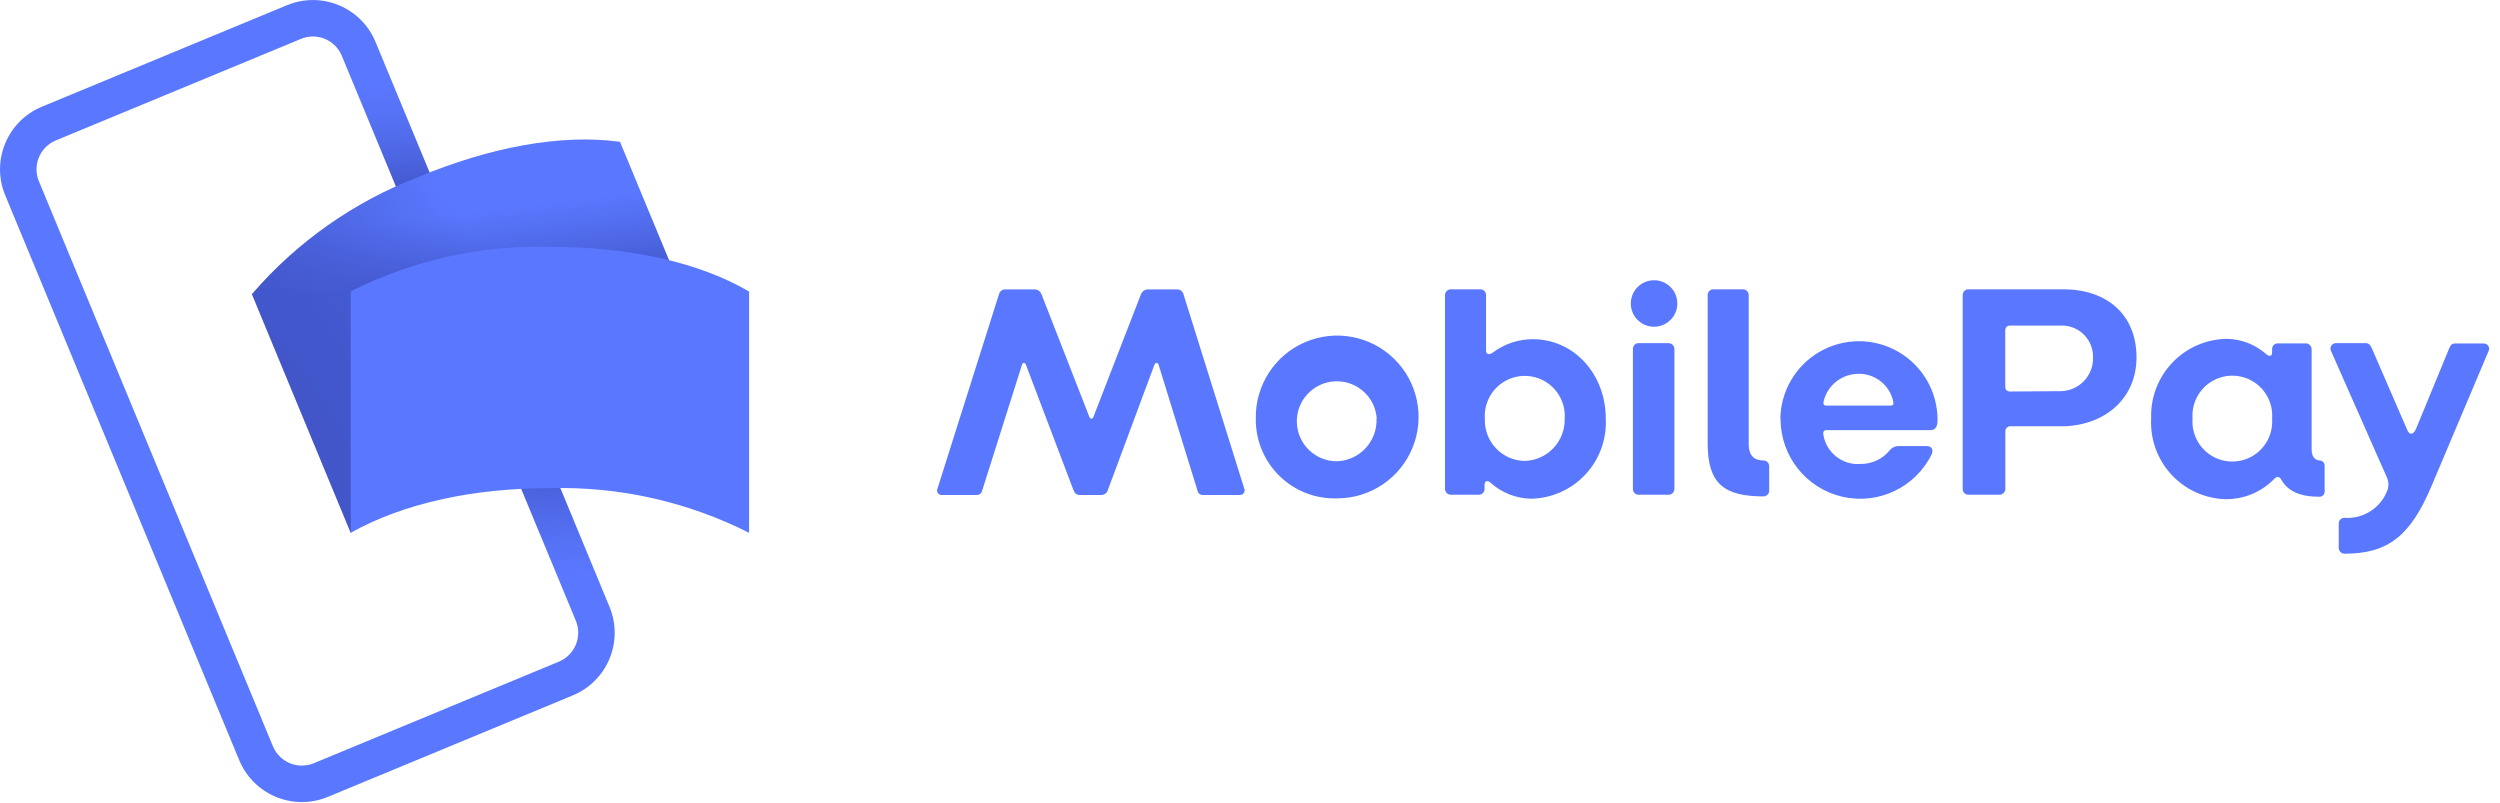
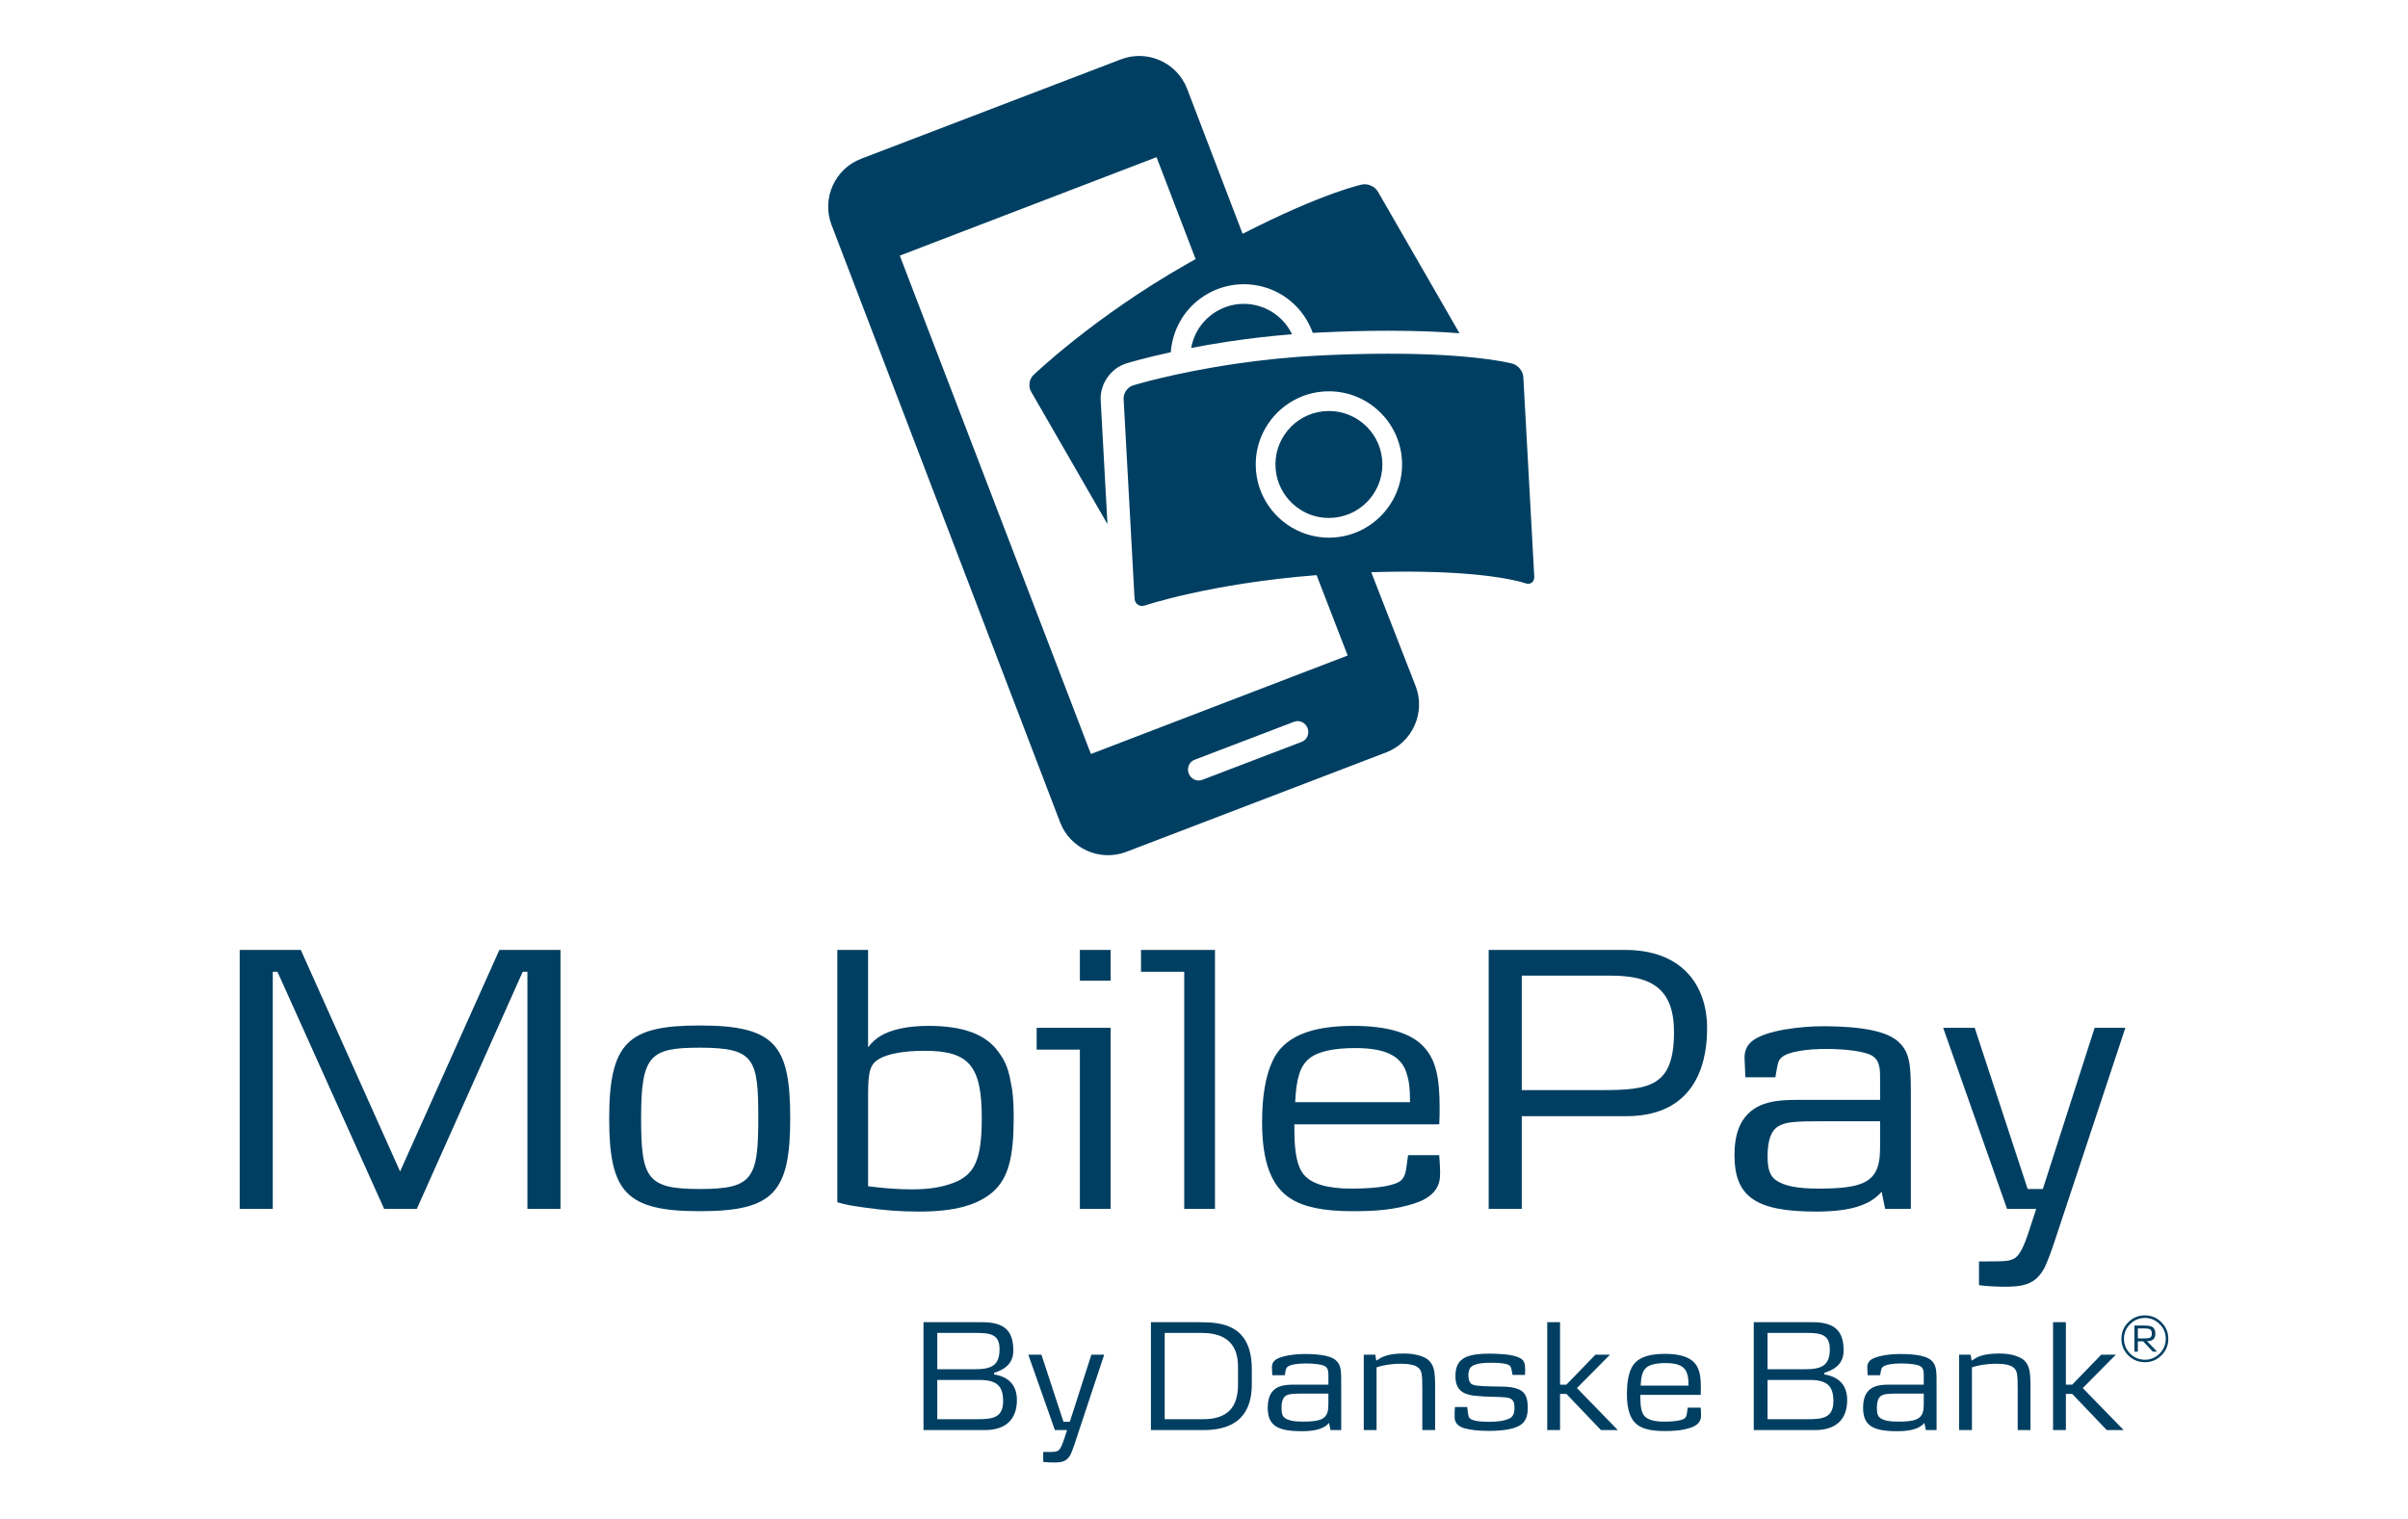
- <svg xmlns="http://www.w3.org/2000/svg" width="215" height="69" viewBox="0 0 215 69">
-   <defs>
-     <linearGradient id="a" x1="48.743%" x2="52.403%" y1="76.002%" y2="-.583%">
-       <stop stop-color="#504678" offset="0%" />
-       <stop stop-color="#504678" stop-opacity=".616" offset="30.2%" />
-       <stop stop-color="#504678" stop-opacity=".283" offset="60.8%" />
-       <stop stop-color="#504678" stop-opacity=".076" offset="85.2%" />
-       <stop stop-color="#504678" stop-opacity="0" offset="100%" />
-     </linearGradient>
-     <linearGradient id="b" x1="13.702%" x2="57.382%" y1="66.341%" y2="41.255%">
-       <stop stop-color="#504678" offset="0%" />
-       <stop stop-color="#504678" stop-opacity=".872" offset="17.9%" />
-       <stop stop-color="#504678" stop-opacity=".536" offset="52.6%" />
-       <stop stop-color="#504678" stop-opacity="0" offset="100%" />
-     </linearGradient>
-     <linearGradient id="c" x1="47.724%" x2="45.261%" y1="34.971%" y2="18.375%">
-       <stop stop-color="#504678" offset="0%" />
-       <stop stop-color="#504678" stop-opacity=".332" offset="64.3%" />
-       <stop stop-color="#504678" stop-opacity="0" offset="100%" />
-     </linearGradient>
-   </defs>
-   <g fill="none">
-     <path fill="#5A78FF" d="M25.965,68.979 C23.605,68.979 21.478,67.558 20.574,65.379 L0.447,16.791 C-0.784,13.818 0.627,10.41 3.6,9.178 L24.681,0.447 C26.109,-0.145 27.713,-0.145 29.14,0.447 C30.568,1.038 31.702,2.172 32.293,3.6 L52.42,52.19 C53.649,55.162 52.238,58.568 49.267,59.8 L28.186,68.535 C27.482,68.828 26.727,68.978 25.965,68.979 Z M26.911,3.138 C26.558,3.139 26.208,3.209 25.882,3.345 L4.8,12.076 C4.141,12.349 3.617,12.873 3.345,13.532 C3.072,14.191 3.072,14.931 3.345,15.59 L23.472,64.181 C24.042,65.552 25.614,66.203 26.986,65.637 L48.067,56.9 L48.067,56.9 C48.726,56.627 49.25,56.103 49.522,55.444 C49.795,54.785 49.795,54.045 49.522,53.386 L29.395,4.8 C28.978,3.795 27.999,3.14 26.911,3.138 Z" />
-     <rect width="3.137" height="20.824" x="34.589" y="6.612" fill="url(#a)" opacity=".7" style="mix-blend-mode:multiply" transform="rotate(-22.5 36.157 17.024)" />
-     <rect width="3.137" height="23.572" x="43.554" y="26.884" fill="url(#a)" opacity=".7" style="mix-blend-mode:multiply" transform="rotate(157.5 45.122 38.67)" />
-     <path fill="#5A78FF" d="M44.523,35.724 C38.494,38.224 33.46,41.67 30.164,45.824 L21.666,25.3 C25.542,20.796 30.476,17.326 36.025,15.2 C42.054,12.7 48.145,11.49 53.32,12.195 L61.82,32.718 C55.894,32.272 49.951,33.305 44.523,35.724 Z" />
-     <g opacity=".4" style="mix-blend-mode:multiply" transform="translate(21 11)">
-       <path fill="url(#b)" d="M23.523,24.724 C17.494,27.224 12.46,30.67 9.164,34.824 L0.666,14.3 C4.542,9.796 9.476,6.326 15.025,4.2 C21.054,1.7 27.145,0.49 32.32,1.195 L40.82,21.718 C34.894,21.272 28.951,22.305 23.523,24.724 Z" opacity=".9" />
-       <path fill="url(#c)" d="M23.523,24.724 C17.494,27.224 12.46,30.67 9.164,34.824 L0.666,14.3 C4.542,9.796 9.476,6.326 15.025,4.2 C21.054,1.7 27.145,0.49 32.32,1.195 L40.82,21.718 C34.894,21.272 28.951,22.305 23.523,24.724 Z" opacity=".7" />
+ <svg xmlns="http://www.w3.org/2000/svg" version="1.1" x="0px" y="0px" width="242.65px" height="153.01px" viewBox="0 0 242.65 153.01" style="enable-background:new 0 0 242.65 153.01;" xml:space="preserve">
+   <g id="mobilepay">
+     <g>
+       <path style="fill:#003F62;" d="M53.146,121.812V97.919h-0.471l-10.671,23.893h-3.295l-10.75-23.893h-0.471v23.893h-3.334v-26.09    h6.159l10.004,22.323l10.004-22.323h6.159v26.09H53.146z" />
+       <path style="fill:#003F62;" d="M70.527,122.047c-7.415,0-9.141-1.883-9.141-9.337c0-7.729,1.961-9.376,9.141-9.376    c7.65,0,9.102,2.039,9.102,9.376C79.628,120.164,77.941,122.047,70.527,122.047z M70.527,105.57c-5.061,0-5.924,0.784-5.924,7.14    c0,6.081,0.628,7.101,5.924,7.101s5.885-1.02,5.885-7.101C76.412,106.707,76.059,105.57,70.527,105.57z" />
+       <path style="fill:#003F62;" d="M100.069,120.086c-1.569,1.373-3.924,2-7.454,2c-1.883,0-3.492-0.117-5.689-0.432    c-1.294-0.195-1.608-0.234-2.55-0.51V95.722h3.099v9.809c0.432-0.549,0.706-0.784,1.177-1.098c1.137-0.707,2.864-1.06,4.904-1.06    c3.452,0,5.768,0.823,7.062,2.628c0.589,0.785,0.941,1.531,1.177,2.747c0.275,1.255,0.354,2.236,0.354,3.884    C102.148,116.633,101.6,118.713,100.069,120.086z M93.164,105.884c-1.961,0-3.609,0.274-4.511,0.784    c-0.942,0.51-1.177,1.216-1.177,3.609v9.259c1.53,0.196,3.021,0.313,4.434,0.313c1.766,0,3.06-0.234,4.197-0.666    c2.119-0.824,2.825-2.354,2.825-6.513C98.932,107.375,97.637,105.884,93.164,105.884z" />
+       <path style="fill:#003F62;" d="M108.818,121.812v-16.046h-4.354v-2.197h7.454v18.243H108.818z M108.818,98.821v-3.1h3.1v3.1    H108.818z" />
+       <path style="fill:#003F62;" d="M119.332,121.812V97.919h-4.354v-2.197h7.453v26.09H119.332z" />
+       <path style="fill:#003F62;" d="M142.754,121.185c-2.236,0.784-4.434,0.862-6.474,0.862c-2.942,0-4.904-0.431-6.198-1.255    c-1.962-1.217-2.903-3.688-2.903-7.729c0-2.59,0.354-4.63,1.02-6.081c1.099-2.473,3.767-3.609,8.199-3.609    c3.452,0,5.925,0.745,7.181,2.236c1.099,1.255,1.49,2.941,1.49,6.002c0,0.706,0,0.942-0.039,1.687h-14.595v0.706    c0,2.198,0.314,3.649,0.981,4.396c0.784,0.901,2.354,1.372,4.786,1.372c2.981,0,4.551-0.392,5.021-0.863    c0.51-0.509,0.471-1.255,0.667-2.511h3.139c0.039,0.706,0.118,1.49,0.079,2.119C145.068,119.693,144.322,120.636,142.754,121.185z     M141.733,108.12c-0.549-1.727-2.118-2.511-5.179-2.511c-2.196,0-3.766,0.353-4.629,1.059c-0.902,0.746-1.295,1.923-1.413,4.394    h11.573C142.086,109.532,141.969,108.865,141.733,108.12z" />
+       <path style="fill:#003F62;" d="M163.861,112.475h-10.515v9.337h-3.334v-26.09h13.77c5.571,0,8.239,3.414,8.239,7.887    C172.021,105.923,171.59,112.475,163.861,112.475z M162.332,98.312h-8.985v11.533h8.043c4.826,0,7.297-0.353,7.297-5.845    C168.687,99.685,166.49,98.312,162.332,98.312z" />
+       <path style="fill:#003F62;" d="M189.964,121.812l-0.353-1.726c-1.178,1.373-3.217,2-6.591,2c-6.043,0-8.239-1.45-8.239-5.688    c0-1.49,0.274-2.628,0.823-3.491c1.296-2.001,3.609-2.079,5.768-2.079h8.082v-2.04c0-0.863,0.039-1.884-0.784-2.394    c-1.295-0.863-7.926-1.06-9.181,0.195c-0.353,0.354-0.353,0.629-0.589,1.962h-3.021c-0.039-0.667-0.078-1.765-0.078-1.765    c-0.04-0.706,0.117-1.256,0.588-1.727c1.334-1.334,5.571-1.647,7.14-1.647c2.079,0,6.121,0.078,7.729,1.529    c1.373,1.217,1.295,2.668,1.295,6.592v10.278H189.964z M189.454,112.984h-5.964c-2.628,0-3.53,0.079-4.236,0.471    c-0.785,0.432-1.138,1.452-1.138,3.061c0,1.295,0.235,1.961,0.823,2.393c0.824,0.589,2.158,0.863,4.315,0.863    c2.158,0,3.492-0.156,4.434-0.549c1.648-0.706,1.766-2.236,1.766-3.806V112.984z" />
+       <path style="fill:#003F62;" d="M207.07,124.989c-0.313,0.981-0.707,2.001-0.902,2.433c-0.236,0.589-0.628,1.138-1.06,1.49    c-0.706,0.55-1.53,0.746-2.981,0.746c-0.942,0-1.844-0.039-2.707-0.157v-2.394h0.902c1.883,0,2.236-0.038,2.746-0.353    c0.471-0.354,0.863-1.059,1.452-2.902l0.667-2.041h-2.942l-6.435-18.243h3.178l5.336,16.242h1.53l5.218-16.242h3.099    L207.07,124.989z" />
    </g>
-     <path fill="#5A78FF" d="M47.292 41.981C40.766 41.981 34.792 43.242 30.162 45.816L30.162 25.064C35.466 22.387 41.353 21.069 47.292 21.229 53.818 21.229 59.909 22.439 64.421 25.069L64.421 45.821C59.118 43.142 53.232 41.823 47.292 41.981zM80.63 42L85.91 25.31C85.965 25.079 86.163 24.909 86.4 24.89L89.05 24.89C89.288 24.923 89.487 25.085 89.57 25.31L93.68 35.84C93.76 36.05 93.97 36.07 94.04 35.84L98.12 25.31C98.203 25.085 98.402 24.923 98.64 24.89L101.29 24.89C101.527 24.909 101.725 25.079 101.78 25.31L107 42C107.061 42.128 107.049 42.28 106.969 42.397 106.888 42.514 106.752 42.58 106.61 42.57L103.46 42.57C103.237 42.58 103.038 42.428 102.99 42.21L99.64 31.37C99.59 31.16 99.35 31.16 99.28 31.37L95.28 42.13C95.212 42.389 94.978 42.57 94.71 42.57L92.86 42.57C92.57 42.57 92.42 42.41 92.31 42.13L88.23 31.37C88.15 31.16 87.94 31.16 87.89 31.37L84.46 42.21C84.407 42.434 84.199 42.586 83.97 42.57L80.97 42.57C80.835 42.568 80.71 42.496 80.641 42.38 80.572 42.264 80.568 42.12 80.63 42zM108 36C107.943 33.157 109.612 30.562 112.223 29.434 114.833 28.306 117.867 28.87 119.898 30.861 121.929 32.851 122.554 35.872 121.479 38.505 120.405 41.138 117.844 42.859 115 42.86 113.149 42.923 111.353 42.225 110.031 40.929 108.708 39.633 107.974 37.852 108 36zM118.4 36C118.275 34.13 116.675 32.705 114.803 32.794 112.931 32.884 111.476 34.455 111.529 36.328 111.583 38.202 113.126 39.688 115 39.67 116.946 39.589 118.459 37.946 118.38 36L118.4 36zM128.16 41.49C127.9 41.28 127.67 41.36 127.67 41.72L127.67 42.06C127.67 42.323 127.463 42.539 127.2 42.55L124.76 42.55C124.494 42.54 124.28 42.326 124.27 42.06L124.27 25.37C124.28 25.104 124.494 24.89 124.76 24.88L127.33 24.88C127.593 24.891 127.8 25.107 127.8 25.37L127.8 30.13C127.8 30.47 128.03 30.57 128.4 30.31 129.384 29.573 130.58 29.173 131.81 29.17 135.37 29.17 138.1 32.17 138.1 36.03 138.181 37.794 137.548 39.516 136.344 40.807 135.139 42.098 133.465 42.849 131.7 42.89 130.388 42.876 129.127 42.377 128.16 41.49zM134.56 36.03C134.658 34.742 134.027 33.508 132.925 32.833 131.823 32.159 130.437 32.159 129.335 32.833 128.233 33.508 127.602 34.742 127.7 36.03 127.665 36.963 128.006 37.871 128.648 38.55 129.289 39.229 130.176 39.622 131.11 39.64 132.052 39.619 132.946 39.223 133.594 38.539 134.242 37.856 134.59 36.941 134.56 36L134.56 36.03zM140.25 26.1C140.25 24.995 141.145 24.1 142.25 24.1 143.355 24.1 144.25 24.995 144.25 26.1 144.25 27.205 143.355 28.1 142.25 28.1 141.145 28.1 140.25 27.205 140.25 26.1zM140.43 42.1L140.43 30C140.43 29.737 140.637 29.521 140.9 29.51L143.47 29.51C143.605 29.505 143.737 29.553 143.837 29.645 143.936 29.737 143.995 29.865 144 30L144 42.06C143.99 42.326 143.776 42.54 143.51 42.55L140.9 42.55C140.637 42.539 140.43 42.323 140.43 42.06L140.43 42.1zM146.86 38.14L146.86 25.37C146.86 25.107 147.067 24.891 147.33 24.88L149.9 24.88C150.166 24.89 150.38 25.104 150.39 25.37L150.39 38.22C150.39 39.05 150.75 39.6 151.66 39.6 151.79 39.6 151.915 39.652 152.006 39.744 152.098 39.835 152.15 39.96 152.15 40.09L152.15 42.22C152.139 42.483 151.923 42.69 151.66 42.69 148.24 42.69 146.86 41.57 146.86 38.14zM153.11 36.08C153.119 33.665 154.416 31.438 156.512 30.238 158.608 29.038 161.185 29.048 163.272 30.263 165.359 31.478 166.639 33.715 166.63 36.13 166.63 36.6 166.5 36.99 166.03 36.99L157.09 36.99C156.86 36.99 156.78 37.12 156.8 37.33 157.022 38.896 158.423 40.021 160 39.9 160.949 39.914 161.855 39.503 162.47 38.78 162.661 38.512 162.971 38.355 163.3 38.36L165.69 38.36C166.11 38.36 166.29 38.65 166.13 39.06 164.728 41.918 161.542 43.434 158.44 42.718 155.338 42.002 153.138 39.244 153.13 36.06L153.11 36.08zM162.6 34.88C162.78 34.88 162.86 34.8 162.83 34.59 162.558 33.155 161.291 32.124 159.83 32.15 158.401 32.149 157.159 33.13 156.83 34.52 156.78 34.7 156.83 34.88 157.04 34.88L162.6 34.88zM168.79 42.06L168.79 25.37C168.79 25.107 168.997 24.891 169.26 24.88L177.45 24.88C181.19 24.88 183.74 27.06 183.74 30.73 183.74 34.4 180.85 36.66 177.27 36.66L172.93 36.66C172.798 36.646 172.667 36.694 172.575 36.79 172.483 36.886 172.441 37.019 172.46 37.15L172.46 42.06C172.45 42.326 172.236 42.54 171.97 42.55L169.27 42.55C169.003 42.545 168.79 42.327 168.79 42.06zM177.27 33.64C178.82 33.591 180.039 32.3 180 30.75 180.022 30.016 179.741 29.305 179.223 28.785 178.704 28.264 177.994 27.98 177.26 28L172.89 28C172.58 28 172.45 28.16 172.45 28.47L172.45 33.2C172.45 33.51 172.58 33.67 172.89 33.67L177.27 33.64zM185 36C184.933 34.231 185.577 32.51 186.79 31.22 188.002 29.931 189.681 29.182 191.45 29.14 192.727 29.147 193.957 29.62 194.91 30.47 195.14 30.68 195.4 30.65 195.4 30.34L195.4 30C195.4 29.74 195.61 29.53 195.87 29.53L198.31 29.53C198.576 29.54 198.79 29.754 198.8 30.02L198.8 38.6C198.8 39.25 199.03 39.54 199.48 39.6 199.713 39.605 199.904 39.787 199.92 40.02L199.92 42.28C199.92 42.523 199.723 42.72 199.48 42.72 197.76 42.72 196.75 42.23 196.18 41.24 196.02 40.98 195.84 40.93 195.58 41.19 194.482 42.321 192.966 42.95 191.39 42.93 189.617 42.879 187.939 42.114 186.736 40.81 185.534 39.506 184.908 37.772 185 36L185 36zM195.4 36C195.498 34.716 194.869 33.485 193.77 32.812 192.671 32.14 191.289 32.14 190.19 32.812 189.091 33.485 188.462 34.716 188.56 36 188.462 37.284 189.091 38.515 190.19 39.188 191.289 39.86 192.671 39.86 193.77 39.188 194.869 38.515 195.498 37.284 195.4 36zM201.13 47.13L201.13 45C201.141 44.737 201.357 44.53 201.62 44.53 203.293 44.655 204.836 43.624 205.36 42.03 205.448 41.695 205.412 41.341 205.26 41.03L200.48 30.21C200.397 30.063 200.4 29.883 200.487 29.738 200.574 29.593 200.731 29.506 200.9 29.51L203.47 29.51C203.73 29.51 203.89 29.72 203.99 29.98L206.99 36.9C207.2 37.45 207.54 37.42 207.77 36.9L210.63 29.96C210.73 29.7 210.86 29.54 211.12 29.54L213.59 29.54C213.744 29.532 213.891 29.603 213.981 29.729 214.07 29.855 214.088 30.017 214.03 30.16L209.11 41.8C207.32 46.04 205.42 47.62 201.62 47.62 201.354 47.61 201.14 47.396 201.13 47.13z" />
+     <g>
+       <path style="fill:#003F62;" d="M99.253,144.102h-6.194v-10.868h5.949c2.304,0,3.104,0.964,3.104,2.86    c0,1.144-0.67,1.863-1.944,2.239v0.163c1.634,0.262,2.304,1.242,2.304,2.582C102.472,143.04,101.328,144.102,99.253,144.102z     M98.37,134.312h-3.923v3.661h3.743c1.667,0,2.533-0.327,2.533-2.027C100.724,134.476,99.825,134.312,98.37,134.312z     M98.713,139.052h-4.266v3.955h4.07c1.503,0,2.565-0.146,2.565-1.814C101.083,139.754,100.544,139.052,98.713,139.052z" />
+       <path style="fill:#003F62;" d="M108.31,145.426c-0.131,0.409-0.294,0.833-0.376,1.013c-0.098,0.245-0.261,0.474-0.441,0.621    c-0.294,0.229-0.637,0.312-1.242,0.312c-0.393,0-0.768-0.017-1.127-0.065v-0.997h0.376c0.784,0,0.931-0.017,1.144-0.147    c0.196-0.147,0.359-0.441,0.604-1.209l0.278-0.851H106.3l-2.681-7.599h1.324l2.222,6.766h0.638l2.174-6.766h1.291L108.31,145.426z    " />
+       <path style="fill:#003F62;" d="M121.289,144.102h-5.312v-10.868h4.887c2.157,0,5.279,0.18,5.279,4.756v1.471    C126.144,141.536,125.457,144.102,121.289,144.102z M124.754,137.761c0-1.798-0.703-3.448-3.661-3.448h-3.727v8.694h3.857    c2.435,0,3.53-1.161,3.53-3.481V137.761z" />
+       <path style="fill:#003F62;" d="M134.072,144.102l-0.146-0.719c-0.491,0.572-1.341,0.834-2.746,0.834    c-2.517,0-3.432-0.605-3.432-2.371c0-0.62,0.113-1.094,0.343-1.454c0.539-0.833,1.504-0.866,2.402-0.866h3.367v-0.85    c0-0.359,0.016-0.784-0.327-0.997c-0.539-0.359-3.302-0.441-3.824,0.082c-0.147,0.146-0.147,0.262-0.245,0.817h-1.259    c-0.017-0.278-0.032-0.736-0.032-0.736c-0.017-0.293,0.049-0.522,0.245-0.719c0.556-0.556,2.32-0.687,2.975-0.687    c0.866,0,2.55,0.033,3.22,0.638c0.571,0.506,0.539,1.111,0.539,2.746v4.281H134.072z M133.86,140.425h-2.484    c-1.096,0-1.471,0.032-1.766,0.196c-0.326,0.179-0.474,0.604-0.474,1.274c0,0.539,0.098,0.817,0.343,0.996    c0.344,0.246,0.899,0.36,1.799,0.36c0.898,0,1.454-0.064,1.847-0.229c0.687-0.295,0.735-0.933,0.735-1.586V140.425z" />
+       <path style="fill:#003F62;" d="M143.325,144.102v-4.15c0-1.455-0.05-1.831-0.393-2.126c-0.311-0.276-0.915-0.408-1.798-0.408    c-0.49,0-1.014,0.05-1.487,0.132c-0.294,0.048-0.506,0.098-0.932,0.229v6.324h-1.291v-7.599h1.161l0.098,0.604    c0.343-0.229,0.571-0.358,0.898-0.474c0.474-0.163,1.079-0.245,1.88-0.245c0.915,0,1.618,0.163,2.157,0.441    c0.507,0.262,0.784,0.72,0.898,1.291c0.065,0.393,0.099,0.735,0.099,1.618v4.363H143.325z" />
+       <path style="fill:#003F62;" d="M153.133,143.645c-0.653,0.375-1.716,0.539-3.138,0.539c-0.98,0-1.798-0.082-2.419-0.262    c-0.653-0.18-0.997-0.556-0.997-1.144c0-0.344,0-0.654,0.033-0.997h1.241c0.082,0.752,0.099,0.98,0.246,1.127    c0.294,0.295,1.127,0.36,1.978,0.36c0.932,0,1.585-0.114,2.042-0.344c0.344-0.18,0.491-0.49,0.491-1.046    c0-0.637-0.131-0.932-0.736-1.046c-0.18-0.033-0.343-0.033-0.522-0.049c-0.098-0.016-0.425-0.016-0.932-0.032    c-0.245,0-0.522-0.017-0.85-0.033c-0.817-0.049-1.177-0.082-1.553-0.18c-0.932-0.229-1.356-0.833-1.356-1.847    c0-1.684,0.883-2.288,3.432-2.288c0.654,0,1.455,0.049,1.929,0.114c0.556,0.082,0.964,0.213,1.259,0.393    c0.294,0.195,0.408,0.506,0.408,1.111c0,0.163,0,0.261-0.016,0.522h-1.259l-0.049-0.277c-0.065-0.409-0.131-0.572-0.246-0.671    c-0.245-0.18-0.882-0.277-1.748-0.277c-0.883,0-1.39,0.049-1.814,0.229c-0.425,0.163-0.588,0.489-0.588,1.062    c0,0.393,0.114,0.719,0.311,0.85c0.229,0.164,0.752,0.213,2.043,0.246c0.556,0.017,0.898,0.017,1.046,0.017    c0.719,0.016,1.192,0.081,1.602,0.245c0.703,0.276,0.98,0.801,0.98,1.911C153.95,142.778,153.688,143.317,153.133,143.645z" />
+       <path style="fill:#003F62;" d="M161.322,144.102l-3.48-3.645h-0.638v3.645h-1.291v-10.868h1.291v6.292h0.638l2.926-3.022h1.471    l-3.334,3.366l4.118,4.232H161.322z" />
+       <path style="fill:#003F62;" d="M170.428,143.841c-0.932,0.326-1.847,0.359-2.696,0.359c-1.227,0-2.043-0.181-2.582-0.523    c-0.817-0.506-1.21-1.536-1.21-3.22c0-1.078,0.147-1.929,0.426-2.533c0.457-1.029,1.568-1.503,3.415-1.503    c1.438,0,2.469,0.311,2.99,0.931c0.458,0.523,0.622,1.227,0.622,2.501c0,0.294,0,0.392-0.017,0.702h-6.08v0.295    c0,0.915,0.132,1.521,0.408,1.83c0.327,0.376,0.981,0.572,1.995,0.572c1.241,0,1.896-0.163,2.092-0.36    c0.212-0.212,0.196-0.521,0.277-1.046h1.308c0.017,0.295,0.049,0.622,0.032,0.883    C171.393,143.219,171.082,143.611,170.428,143.841z M170.003,138.397c-0.229-0.719-0.882-1.046-2.157-1.046    c-0.915,0-1.569,0.147-1.929,0.442c-0.376,0.311-0.539,0.801-0.588,1.83h4.821C170.15,138.986,170.102,138.708,170.003,138.397z" />
+       <path style="fill:#003F62;" d="M182.917,144.102h-6.194v-10.868h5.949c2.305,0,3.105,0.964,3.105,2.86    c0,1.144-0.671,1.863-1.945,2.239v0.163c1.635,0.262,2.305,1.242,2.305,2.582C186.137,143.04,184.993,144.102,182.917,144.102z     M182.035,134.312h-3.923v3.661h3.743c1.667,0,2.532-0.327,2.532-2.027C184.388,134.476,183.489,134.312,182.035,134.312z     M182.378,139.052h-4.266v3.955h4.07c1.503,0,2.565-0.146,2.565-1.814C184.748,139.754,184.208,139.052,182.378,139.052z" />
+       <path style="fill:#003F62;" d="M194.066,144.102l-0.147-0.719c-0.49,0.572-1.34,0.834-2.745,0.834    c-2.517,0-3.433-0.605-3.433-2.371c0-0.62,0.114-1.094,0.344-1.454c0.539-0.833,1.504-0.866,2.402-0.866h3.367v-0.85    c0-0.359,0.016-0.784-0.327-0.997c-0.54-0.359-3.302-0.441-3.824,0.082c-0.147,0.146-0.147,0.262-0.246,0.817h-1.258    c-0.017-0.278-0.033-0.736-0.033-0.736c-0.016-0.293,0.05-0.522,0.245-0.719c0.556-0.556,2.321-0.687,2.975-0.687    c0.867,0,2.55,0.033,3.22,0.638c0.571,0.506,0.54,1.111,0.54,2.746v4.281H194.066z M193.854,140.425h-2.484    c-1.096,0-1.472,0.032-1.766,0.196c-0.326,0.179-0.474,0.604-0.474,1.274c0,0.539,0.098,0.817,0.343,0.996    c0.344,0.246,0.899,0.36,1.798,0.36c0.899,0,1.455-0.064,1.847-0.229c0.687-0.295,0.736-0.933,0.736-1.586V140.425z" />
+       <path style="fill:#003F62;" d="M203.319,144.102v-4.15c0-1.455-0.05-1.831-0.394-2.126c-0.31-0.276-0.915-0.408-1.797-0.408    c-0.49,0-1.014,0.05-1.487,0.132c-0.295,0.048-0.507,0.098-0.932,0.229v6.324h-1.291v-7.599h1.16l0.098,0.604    c0.344-0.229,0.572-0.358,0.898-0.474c0.475-0.163,1.08-0.245,1.881-0.245c0.915,0,1.618,0.163,2.156,0.441    c0.508,0.262,0.784,0.72,0.899,1.291c0.065,0.393,0.099,0.735,0.099,1.618v4.363H203.319z" />
+       <path style="fill:#003F62;" d="M212.294,144.102l-3.482-3.645h-0.637v3.645h-1.291v-10.868h1.291v6.292h0.637l2.927-3.022h1.471    l-3.334,3.366l4.118,4.232H212.294z" />
+     </g>
+     <g>
+       <polygon style="fill:none;" points="90.669,25.755 100.216,50.646 90.669,25.754   " />
+       <path style="fill:none;" d="M130.407,72.728l-10.039,3.835c-0.534,0.204-0.794,0.822-0.58,1.38    c0.213,0.559,0.818,0.847,1.354,0.642l10.039-3.834c0.533-0.204,0.794-0.822,0.58-1.38    C131.548,72.812,130.942,72.524,130.407,72.728z" />
+       <polygon style="fill:none;" points="109.929,75.973 123.908,70.611 109.929,75.973   " />
+       <path style="fill:none;" d="M133.911,39.43c-2.916,0-5.443,1.703-6.639,4.167l1.253,3.266c0-0.02-0.002-0.039-0.002-0.059    c0-2.976,2.412-5.388,5.388-5.388c2.975,0,5.389,2.412,5.389,5.388c0,2.975-2.414,5.388-5.389,5.388    c-1.611,0-3.058-0.709-4.045-1.831l1.254,3.266c0.861,0.353,1.803,0.551,2.791,0.551c4.066,0,7.374-3.308,7.374-7.374    S137.978,39.43,133.911,39.43z" />
+       <path style="fill:#003F62;" d="M120.032,35.062c1.124-0.217,2.372-0.435,3.723-0.638c1.947-0.294,4.11-0.557,6.438-0.743    c-0.017-0.034-0.033-0.069-0.049-0.104c-0.949-1.875-2.845-2.958-4.812-2.958c-0.818,0-1.648,0.188-2.427,0.582    c-0.109,0.055-0.214,0.114-0.319,0.176C121.197,32.199,120.301,33.565,120.032,35.062z" />
+       <path style="fill:#003F62;" d="M153.503,37.988c-0.031-0.579-0.516-1.182-1.073-1.339c0,0-0.004-0.001-0.008-0.001    c-0.001,0-0.003-0.001-0.004-0.001c-0.007-0.002-0.017-0.005-0.027-0.008c-0.002,0-0.006-0.001-0.009-0.002    c-0.012-0.002-0.025-0.006-0.043-0.011c-0.002,0-0.005-0.001-0.007-0.002c-0.02-0.004-0.042-0.01-0.066-0.016    c-0.005-0.001-0.011-0.003-0.015-0.004c-0.026-0.006-0.056-0.013-0.087-0.02c-0.005-0.002-0.01-0.002-0.014-0.003    c-0.028-0.007-0.061-0.014-0.094-0.021c-0.009-0.002-0.018-0.004-0.026-0.006c-0.038-0.008-0.077-0.017-0.119-0.026    c-0.011-0.002-0.023-0.004-0.034-0.007c-0.046-0.009-0.094-0.019-0.145-0.029c-0.006-0.001-0.01-0.001-0.015-0.002    c-0.048-0.01-0.1-0.02-0.152-0.03c-0.015-0.003-0.029-0.006-0.044-0.009c-0.057-0.011-0.117-0.021-0.18-0.033    c-0.016-0.002-0.03-0.005-0.046-0.008c-0.062-0.011-0.125-0.021-0.19-0.033c-0.008-0.001-0.018-0.003-0.025-0.004    c-0.073-0.011-0.148-0.024-0.226-0.037c-0.021-0.003-0.04-0.007-0.059-0.009c-0.079-0.013-0.161-0.026-0.246-0.039    c-0.016-0.002-0.032-0.004-0.049-0.007c-0.077-0.011-0.156-0.023-0.239-0.035c-0.02-0.003-0.037-0.005-0.057-0.008    c-0.093-0.013-0.188-0.025-0.286-0.04c-0.025-0.003-0.051-0.006-0.076-0.01c-0.102-0.014-0.205-0.028-0.313-0.041    c-0.014-0.002-0.028-0.003-0.041-0.005c-0.1-0.012-0.204-0.025-0.309-0.038c-0.027-0.003-0.054-0.006-0.08-0.009    c-0.115-0.014-0.231-0.027-0.353-0.04c-0.029-0.003-0.06-0.006-0.088-0.01c-0.117-0.012-0.235-0.024-0.358-0.037    c-0.014-0.002-0.026-0.003-0.041-0.004c-0.131-0.013-0.268-0.026-0.406-0.04c-0.033-0.003-0.066-0.006-0.101-0.009    c-0.139-0.012-0.279-0.024-0.425-0.037c-0.028-0.002-0.057-0.005-0.083-0.007c-0.137-0.011-0.276-0.022-0.419-0.033    c-0.024-0.002-0.048-0.004-0.071-0.005c-0.156-0.012-0.316-0.024-0.48-0.035c-0.037-0.002-0.072-0.005-0.11-0.008    c-0.166-0.01-0.335-0.021-0.508-0.032c-0.021-0.001-0.043-0.002-0.064-0.003c-0.162-0.01-0.326-0.019-0.494-0.028    c-0.034-0.001-0.07-0.004-0.106-0.005c-0.182-0.01-0.365-0.018-0.554-0.026c-0.038-0.002-0.076-0.004-0.114-0.005    c-0.196-0.009-0.395-0.017-0.598-0.024c-0.001,0-0.004,0-0.006,0c-0.203-0.007-0.413-0.014-0.624-0.02    c-0.043-0.001-0.083-0.003-0.126-0.004c-0.208-0.006-0.422-0.012-0.639-0.016c-0.034-0.001-0.069-0.001-0.104-0.002    c-0.209-0.004-0.423-0.008-0.64-0.011c-0.022,0-0.045-0.001-0.068-0.001c-0.229-0.003-0.463-0.005-0.701-0.007    c-0.045,0-0.091,0-0.136,0c-0.241-0.002-0.486-0.003-0.735-0.003c-0.006,0-0.012,0-0.017,0c-0.019,0-0.039,0-0.057,0    c-0.206,0-0.416,0-0.626,0.002c-0.053,0-0.104,0.001-0.157,0.001c-0.235,0.001-0.475,0.003-0.718,0.006    c-0.022,0-0.048,0.001-0.07,0.001c-0.221,0.003-0.446,0.007-0.672,0.011c-0.061,0.001-0.117,0.002-0.179,0.003    c-0.249,0.005-0.503,0.01-0.76,0.017c-0.021,0-0.043,0.001-0.062,0.001c-0.239,0.006-0.481,0.013-0.727,0.021    c-0.064,0.002-0.13,0.004-0.194,0.006c-0.267,0.008-0.534,0.017-0.807,0.028c-0.016,0-0.03,0.001-0.044,0.001    c-0.26,0.01-0.521,0.02-0.786,0.032c-0.073,0.003-0.145,0.006-0.218,0.01c-0.281,0.012-0.565,0.025-0.854,0.04    c-3.062,0.151-5.899,0.458-8.396,0.822c-6.309,0.917-10.427,2.189-10.427,2.189c-0.556,0.171-0.983,0.786-0.951,1.365l1.1,20.088    c0.004,0.053,0.012,0.102,0.021,0.15c0.002,0.01,0.004,0.02,0.006,0.03c0.011,0.045,0.025,0.089,0.042,0.13    c0.004,0.007,0.008,0.015,0.01,0.022c0.018,0.038,0.037,0.073,0.057,0.106c0.004,0.005,0.007,0.01,0.011,0.015    c0.022,0.035,0.05,0.067,0.08,0.097c0.005,0.007,0.011,0.014,0.019,0.02c0.029,0.029,0.061,0.055,0.094,0.078    c0.005,0.003,0.01,0.005,0.013,0.007c0.032,0.021,0.066,0.039,0.102,0.053c0.008,0.003,0.015,0.007,0.022,0.01    c0.039,0.016,0.079,0.027,0.12,0.036c0.009,0.002,0.018,0.002,0.026,0.004c0.041,0.007,0.083,0.011,0.125,0.012    c0.004,0,0.007,0.001,0.01,0.001c0.043,0,0.087-0.004,0.132-0.012c0.012-0.002,0.021-0.003,0.033-0.005    c0.045-0.009,0.092-0.02,0.138-0.035c0,0,6.627-2.223,17.285-3.05l3.131,8.098l-11.894,4.561l-13.979,5.362v0l-9.713-25.327    l-9.546-24.891v0l25.872-9.923l3.938,10.271c-0.301,0.168-0.604,0.339-0.914,0.515c-9.396,5.352-15.438,11.181-15.438,11.181    c-0.417,0.404-0.521,1.145-0.232,1.648l7.701,13.361l-0.683-12.484c-0.09-1.631,1.021-3.224,2.58-3.705    c0.149-0.046,1.779-0.543,4.485-1.134c0.042-0.597,0.16-1.193,0.352-1.776c0.598-1.82,1.851-3.306,3.537-4.204    c0.047-0.025,0.093-0.052,0.141-0.076c1.029-0.52,2.177-0.794,3.323-0.794h0.001c2.798,0,5.321,1.55,6.582,4.047    c0.144,0.28,0.264,0.566,0.367,0.856c0.2-0.011,0.401-0.021,0.604-0.031c2.464-0.122,4.834-0.185,7.044-0.185l0,0    c2.895,0,5.257,0.107,7.14,0.253L138.843,19.3c-0.291-0.503-0.994-0.823-1.563-0.711c0,0-3.803,0.749-12.064,4.971l-5.59-14.606    c-1.014-2.651-4.013-3.99-6.663-2.976L86.769,16c-2.651,1.014-3.99,4.013-2.976,6.663l23.033,60.199    c1.015,2.651,4.013,3.99,6.664,2.976l26.192-10.021c2.651-1.014,3.99-4.013,2.976-6.664l-4.479-11.493    c0.027-0.001,0.055-0.002,0.081-0.003c0.024,0,0.051-0.002,0.075-0.002c0.033-0.001,0.066-0.002,0.1-0.002    c0.235-0.008,0.466-0.013,0.695-0.019c0.062-0.001,0.122-0.003,0.183-0.005c0.25-0.005,0.496-0.01,0.739-0.014    c0.037,0,0.074,0,0.113-0.001c0.214-0.003,0.427-0.005,0.635-0.008c0.054,0,0.107,0,0.161-0.001    c0.234-0.001,0.465-0.003,0.691-0.003c0.011,0,0.022,0,0.033,0c0.024,0,0.047,0,0.072,0c0.225,0,0.446,0.001,0.664,0.003    c0.034,0,0.068,0,0.102,0c0.232,0.002,0.462,0.005,0.687,0.009c0.041,0,0.081,0.001,0.121,0.002    c0.462,0.008,0.906,0.019,1.332,0.033c0.031,0.001,0.062,0.003,0.093,0.003c0.21,0.007,0.415,0.016,0.615,0.024    c0.025,0.001,0.051,0.002,0.075,0.003c0.201,0.009,0.4,0.019,0.594,0.029c0.004,0,0.008,0,0.011,0    c0.198,0.01,0.391,0.021,0.58,0.033c0.023,0.001,0.049,0.003,0.072,0.005c0.188,0.011,0.372,0.023,0.552,0.036    c0.003,0,0.008,0,0.011,0c0.182,0.013,0.357,0.026,0.529,0.041c0.013,0.001,0.024,0.002,0.037,0.003    c0.17,0.014,0.337,0.028,0.499,0.042c0.016,0.001,0.032,0.003,0.048,0.004c0.328,0.03,0.639,0.062,0.933,0.094    c0.012,0.001,0.023,0.003,0.035,0.004c0.147,0.016,0.291,0.033,0.43,0.049c0.005,0,0.008,0.001,0.012,0.001    c0.282,0.035,0.549,0.069,0.799,0.105c0.007,0.001,0.015,0.002,0.023,0.003c0.246,0.036,0.478,0.071,0.692,0.107    c0.004,0,0.007,0.001,0.012,0.001c0.107,0.018,0.209,0.035,0.308,0.053c0.006,0,0.01,0.001,0.014,0.001    c0.198,0.035,0.379,0.069,0.545,0.103c0.006,0.001,0.013,0.002,0.019,0.003c0.25,0.051,0.467,0.098,0.65,0.142    c0.004,0.001,0.007,0.002,0.012,0.003c0.118,0.027,0.224,0.054,0.315,0.078c0.004,0.001,0.008,0.002,0.012,0.003    c0.045,0.012,0.085,0.023,0.124,0.033c0.003,0.001,0.004,0.002,0.007,0.003c0.077,0.021,0.14,0.04,0.191,0.055    c0.002,0.001,0.005,0.001,0.008,0.002c0.023,0.007,0.045,0.014,0.063,0.02c0.002,0,0.003,0.001,0.003,0.001    c0.017,0.005,0.031,0.01,0.044,0.014c0.001,0,0.001,0.001,0.004,0.001c0.011,0.004,0.021,0.007,0.027,0.009    c0,0.001,0,0.001,0.002,0.001c0.005,0.001,0.007,0.002,0.007,0.002c0.051,0.018,0.099,0.03,0.146,0.041    c0.009,0.002,0.02,0.004,0.029,0.006c0.045,0.008,0.089,0.012,0.133,0.013c0.003,0,0.006,0.001,0.007,0.001    c0.007,0,0.012-0.001,0.017-0.001c0.038-0.001,0.075-0.005,0.11-0.011c0.004,0,0.011-0.001,0.016-0.002    c0.039-0.008,0.074-0.021,0.109-0.035c0.007-0.002,0.015-0.007,0.021-0.01c0.034-0.016,0.066-0.034,0.097-0.056    c0.001-0.001,0.003-0.002,0.004-0.004c0.028-0.021,0.056-0.047,0.078-0.074c0.006-0.006,0.012-0.012,0.017-0.018    c0.023-0.029,0.045-0.06,0.062-0.094c0.004-0.006,0.006-0.013,0.01-0.019c0.015-0.032,0.029-0.066,0.041-0.103    c0.002-0.006,0.005-0.012,0.006-0.02c0.013-0.04,0.02-0.083,0.025-0.128c0.002-0.01,0.002-0.02,0.003-0.03    c0.004-0.047,0.006-0.095,0.003-0.147L153.503,37.988z M131.181,74.75l-10.039,3.834c-0.535,0.205-1.141-0.083-1.354-0.642    c-0.214-0.558,0.046-1.176,0.58-1.38l10.039-3.835c0.535-0.203,1.141,0.084,1.354,0.642    C131.975,73.928,131.714,74.546,131.181,74.75z M133.911,54.178c-0.988,0-1.93-0.198-2.791-0.551    c-2.686-1.104-4.582-3.745-4.582-6.823c0-1.149,0.265-2.237,0.734-3.208c1.195-2.463,3.723-4.167,6.639-4.167    c4.066,0,7.374,3.308,7.374,7.374S137.978,54.178,133.911,54.178z" />
+       <path style="fill:#003F62;" d="M133.911,52.191c2.975,0,5.389-2.413,5.389-5.388c0-2.976-2.414-5.388-5.389-5.388    c-2.976,0-5.388,2.412-5.388,5.388c0,0.02,0.002,0.039,0.002,0.059c0.015,1.34,0.519,2.563,1.341,3.499    C130.854,51.482,132.3,52.191,133.911,52.191z" />
+     </g>
+     <path style="fill:#003F62;" d="M217.802,136.576c-0.46,0.46-1.017,0.689-1.664,0.689c-0.655,0-1.211-0.229-1.678-0.689   c-0.46-0.459-0.689-1.017-0.689-1.67c0-0.647,0.229-1.205,0.689-1.665c0.467-0.466,1.022-0.695,1.678-0.695   c0.647,0,1.204,0.229,1.664,0.695c0.466,0.46,0.695,1.018,0.695,1.665C218.497,135.56,218.268,136.117,217.802,136.576z    M217.62,133.423c-0.41-0.411-0.905-0.619-1.482-0.619c-0.578,0-1.078,0.208-1.49,0.619c-0.41,0.411-0.619,0.905-0.619,1.483   c0,0.577,0.209,1.078,0.619,1.489c0.412,0.41,0.912,0.62,1.49,0.62c0.577,0,1.072-0.21,1.482-0.62   c0.411-0.411,0.62-0.912,0.62-1.489C218.24,134.328,218.031,133.834,217.62,133.423z M217.363,136.2h-0.425l-0.982-1.044h-0.528   v1.044h-0.349v-2.631h0.989c0.361,0,0.618,0.042,0.779,0.118c0.229,0.118,0.342,0.341,0.342,0.669c0,0.229-0.043,0.396-0.126,0.515   c-0.125,0.181-0.362,0.271-0.71,0.278L217.363,136.2z M216.625,133.938c-0.097-0.049-0.271-0.077-0.529-0.077h-0.668v1.01h0.41   c0.418,0,0.676-0.021,0.773-0.056c0.146-0.056,0.223-0.195,0.229-0.418C216.848,134.169,216.771,134.015,216.625,133.938z" />
  </g>
+   <g id="Layer_1">
+ </g>
</svg>
